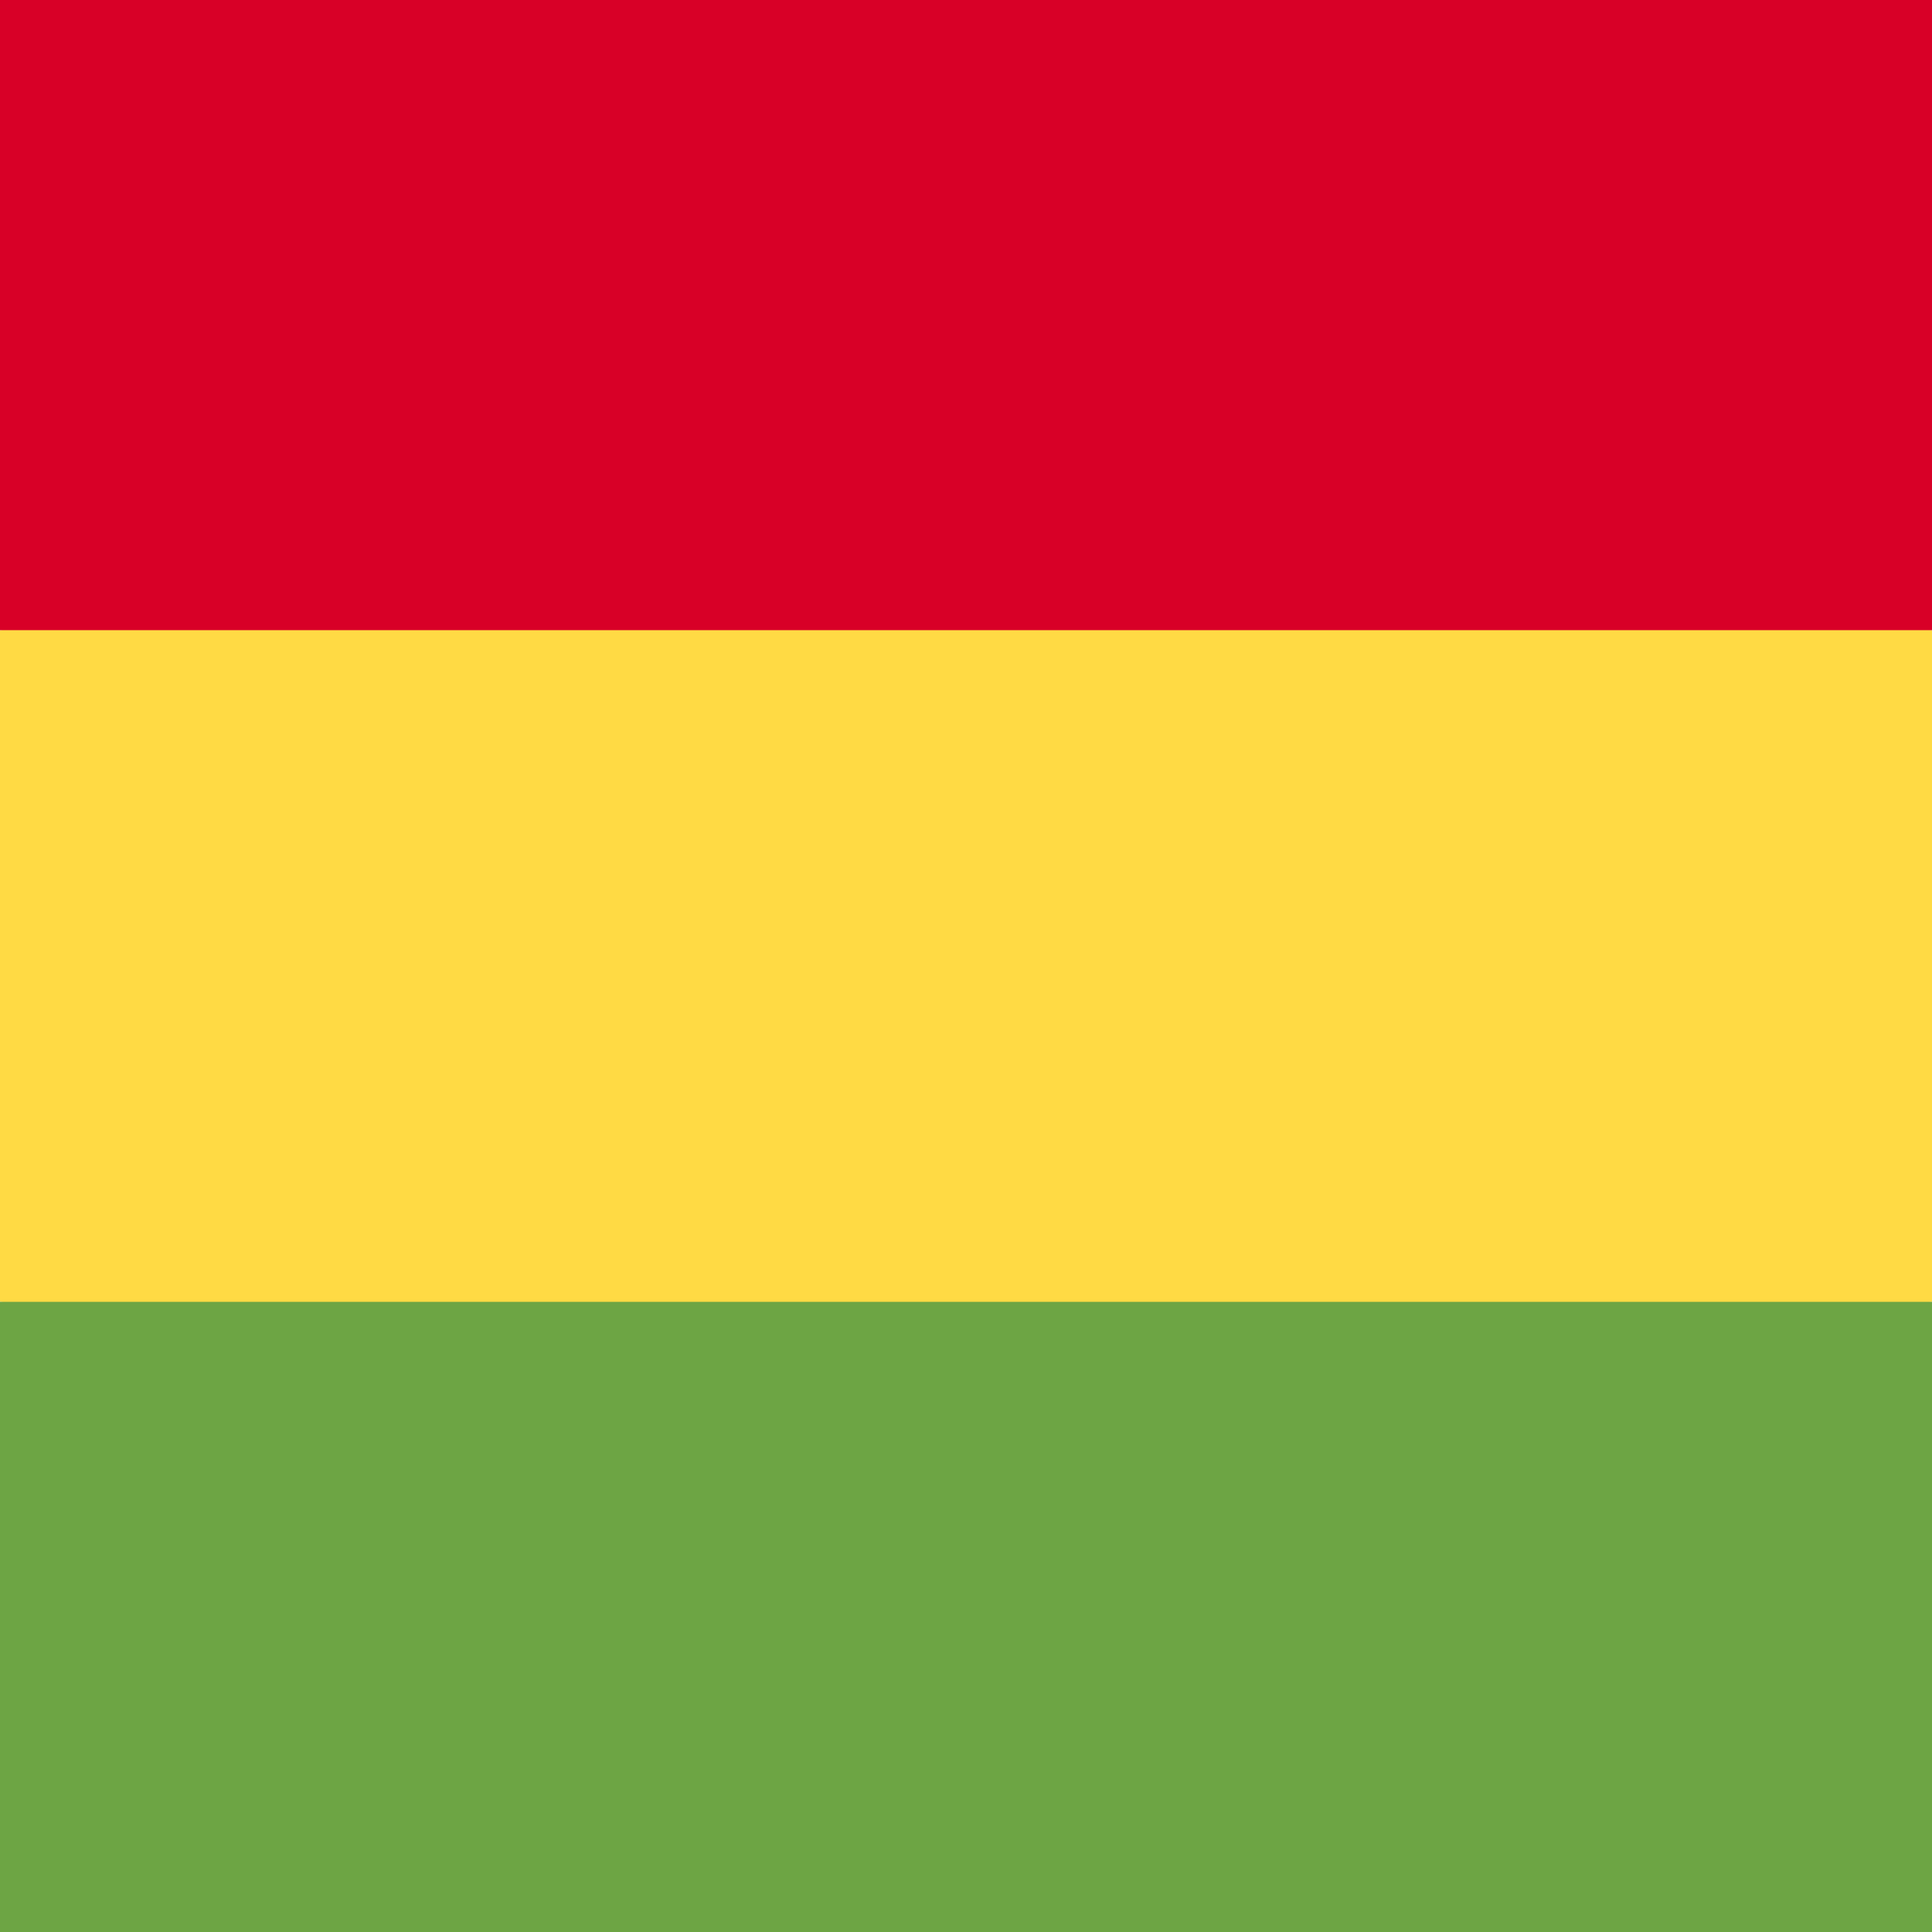
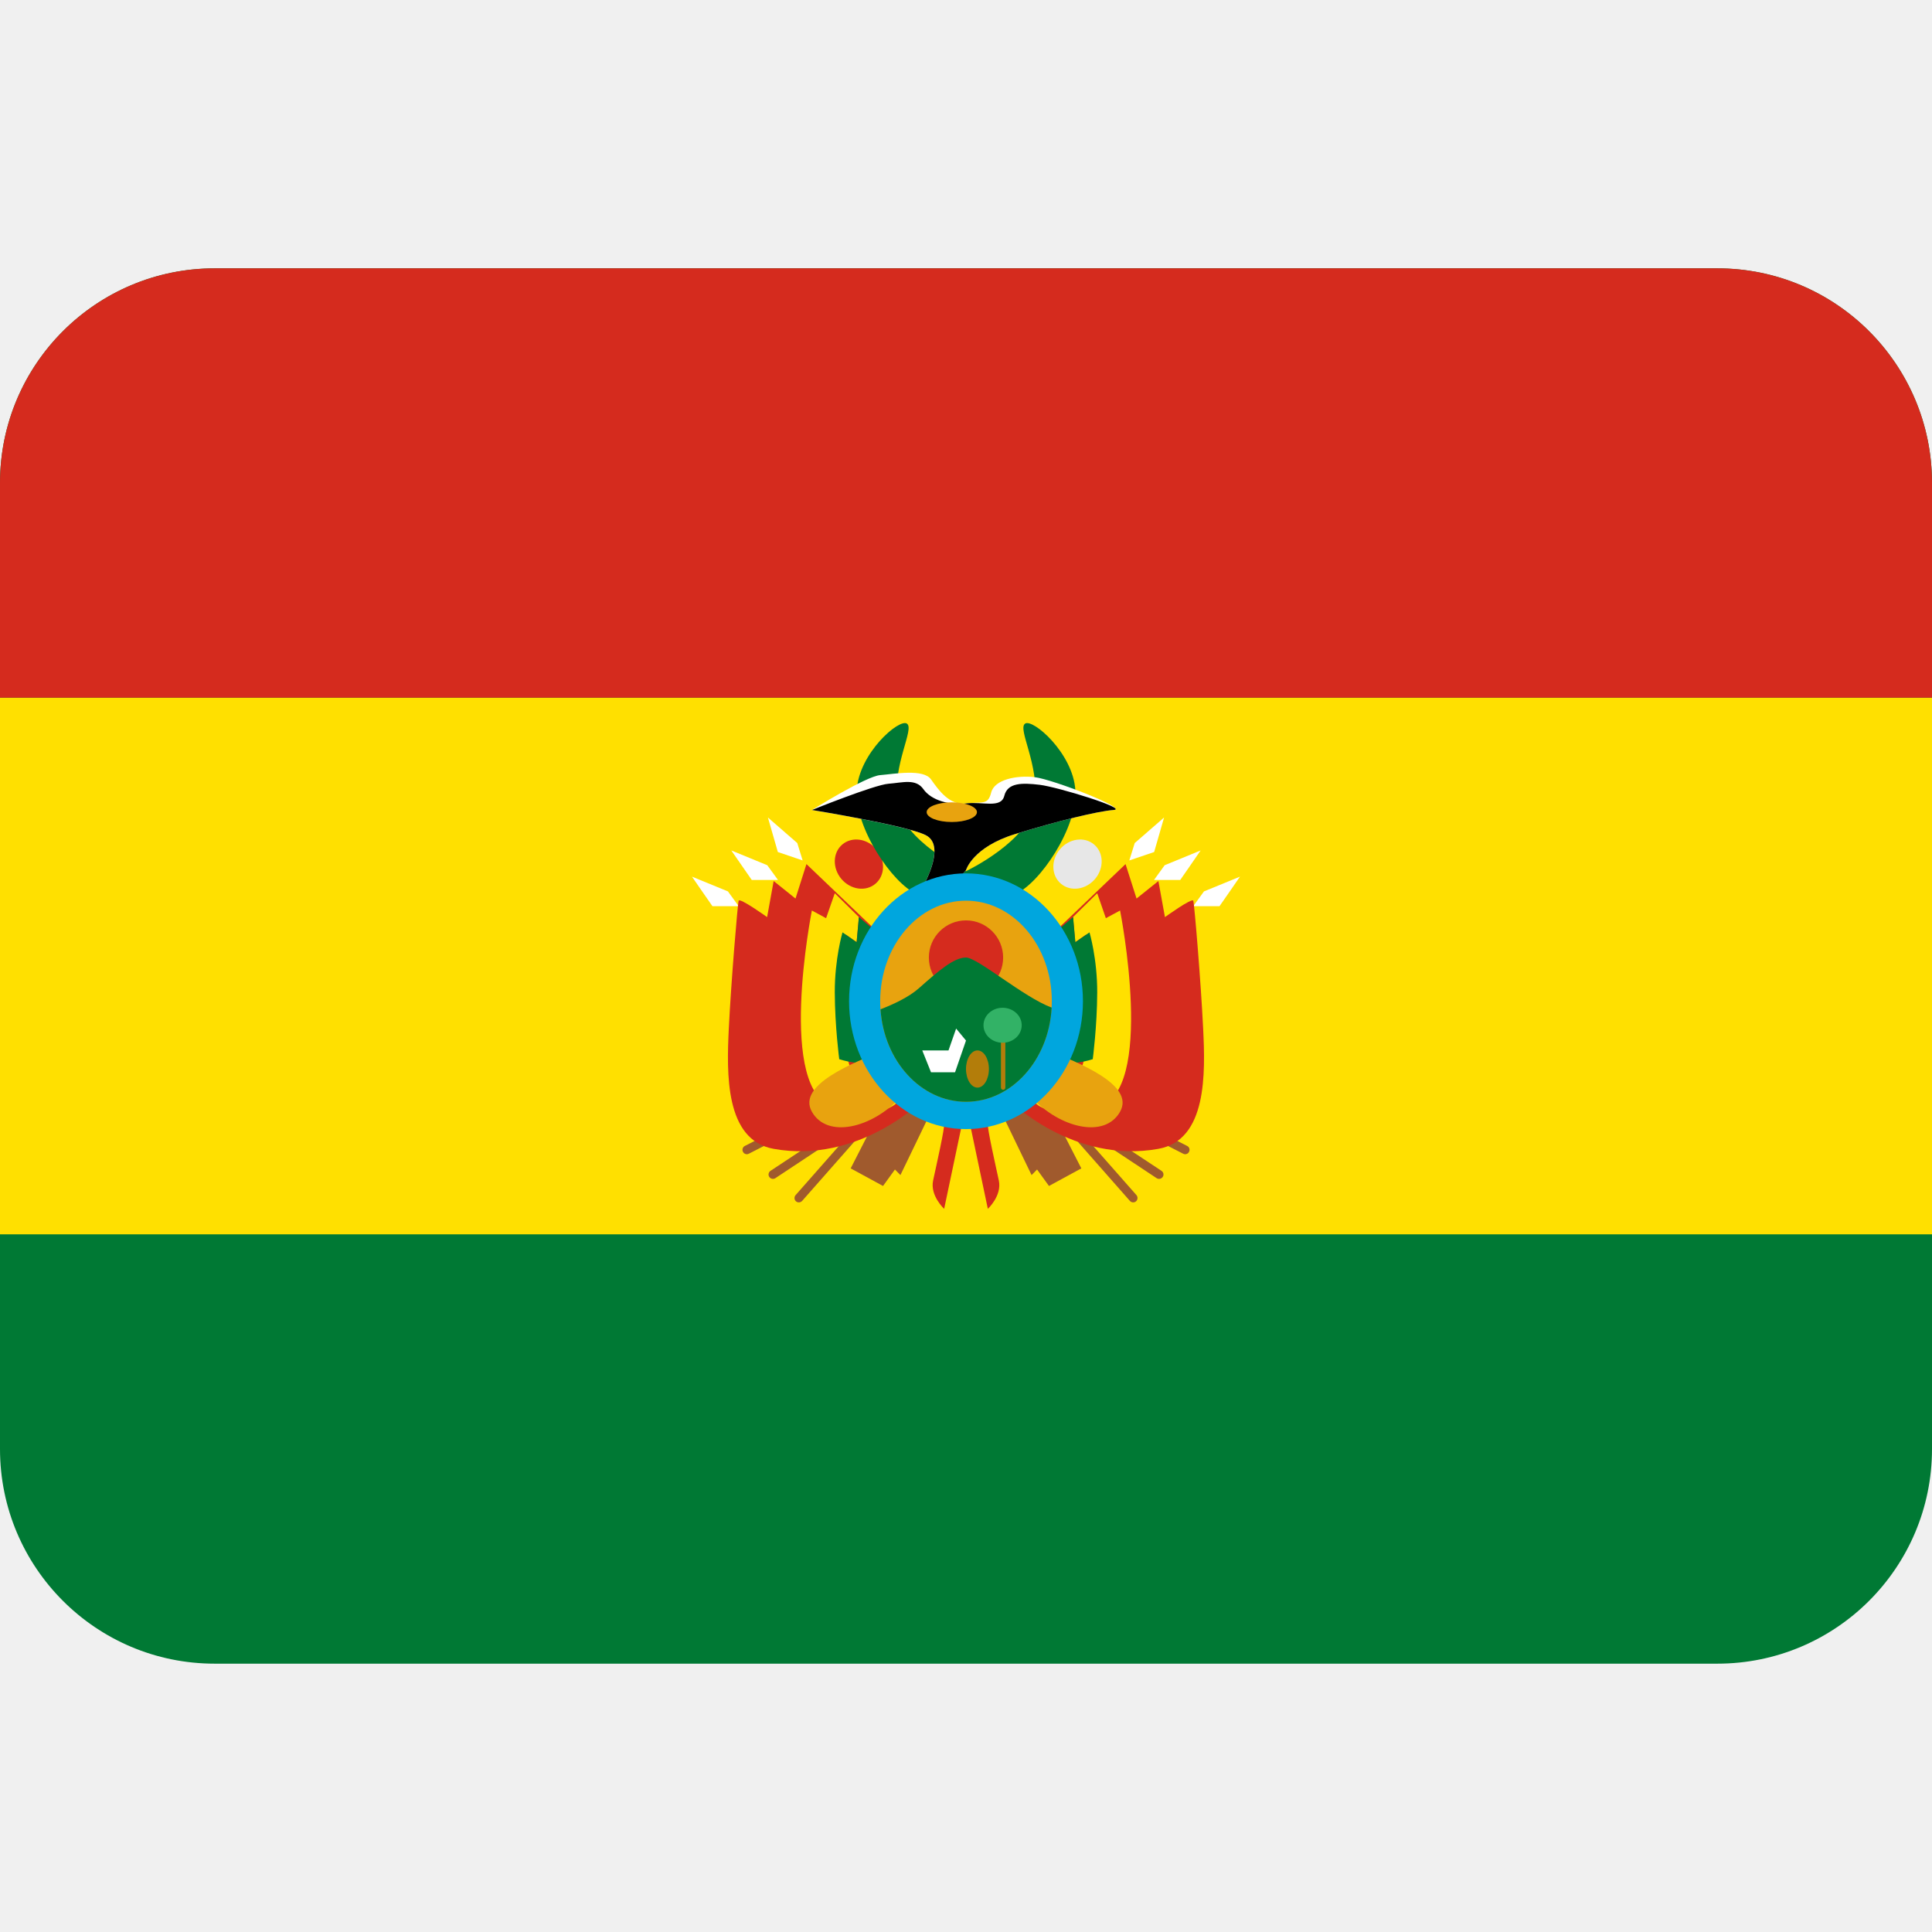
- <svg xmlns="http://www.w3.org/2000/svg" width="512" height="512" style="border-radius:50%" viewBox="0 0 512 512">
-   <path fill="#ffda44" d="m0 167 252.9-29.3L512 167v178l-255.7 25.7L0 345z" />
-   <path fill="#d80027" d="M0 0h512v167H0z" />
-   <path fill="#6da544" d="M0 345h512v167H0z" />
+ <svg xmlns="http://www.w3.org/2000/svg" viewBox="0 0 36 36">
+   <path fill="#007934" d="M36 27c0 2.209-1.791 4-4 4H4c-2.209 0-4-1.791-4-4V9c0-2.209 1.791-4 4-4h28c2.209 0 4 1.791 4 4v18z" />
+   <path fill="#FFE000" d="M0 13h36v10H0z" />
+   <path fill="#D52B1E" d="M32 5H4C1.791 5 0 6.791 0 9v4h36V9c0-2.209-1.791-4-4-4z" />
+   <path fill="#FFF" d="M12.894 16.335c.041.062.381.55.381.55h.489l-.2-.275-.67-.275zm.733-.488c.041.061.381.55.381.55h.489l-.2-.275-.67-.275zm.682-.614c.019.071.185.643.185.643l.462.157-.1-.324-.547-.476z" />
+   <path fill="#A05A2D" d="M13.953 21.498c-.04.021-.089.005-.109-.036-.021-.04-.004-.09.035-.109l2.467-1.26c.04-.021.089-.005.109.034.021.041.004.09-.035.11l-2.467 1.261zm.494.456c-.038.024-.088.013-.113-.024-.024-.036-.015-.088.023-.113l2.31-1.527c.038-.025.088-.016.113.022.025.038.015.087-.023.112l-2.31 1.53z" />
+   <path fill="#A05A2D" d="M14.947 22.377c-.03.033-.082.037-.115.008-.034-.03-.037-.082-.007-.116l1.831-2.078c.03-.034.081-.036.115-.007.034.029.037.08.007.114l-1.831 2.079z" />
+   <path fill="#A05A2D" d="M17.348 20.715l-.57 1.181-.102-.104-.222.307-.603-.328.749-1.464z" />
+   <path fill="#D52B1E" d="M17.593 22.525L18 20.592l-.042-1.691-2.931-2.8-.204.642-.407-.326-.122.672s-.51-.366-.53-.305c-.02.061-.143 1.548-.184 2.383-.04.834-.074 2.076.835 2.24 1.588.285 2.769-.896 2.769-.896s.387.367.407.428-.143.773-.204 1.059c-.059.283.206.527.206.527z" />
+   <path fill="#FFE000" d="M15.555 16.644l-.162.465-.265-.143s-.675 3.401.426 3.666c1.101.265 1.224-.184 1.224-.184l-.53-.712-.397.183s-.193-.526-.193-1.24c0-.637.102-1.265.102-1.265l.202.142.042-.468-.449-.444z" />
+   <path fill="#007934" d="M16.676 17.659l-.672-.571-.042.468-.263-.183s-.146.489-.144 1.12c.002.631.083 1.243.083 1.243s.468.162.712 0c.245-.163.326-2.077.326-2.077z" />
+   <path fill="#E8A30F" d="M16.454 19.573c-.529.227-1.611.635-1.326 1.142.286.508 1.12.305 1.65-.267.53-.57-.324-.875-.324-.875z" />
+   <path fill="#FFF" d="M23.105 16.335c-.04.062-.381.55-.381.55h-.489l.199-.275.671-.275zm-.733-.488c-.04.061-.38.55-.38.55h-.489l.199-.275.67-.275zm-.681-.614l-.185.643-.463.157.101-.324.547-.476z" />
+   <path fill="#A05A2D" d="M22.047 21.498c.04.021.09.005.109-.036.021-.04.005-.09-.035-.109l-2.466-1.26c-.041-.021-.089-.005-.11.034-.021.041-.005.09.036.11l2.466 1.261zm-.494.456c.038.024.089.013.113-.024.025-.036.015-.088-.023-.113l-2.309-1.527c-.037-.025-.088-.016-.112.022-.025.038-.015.087.022.112l2.309 1.53z" />
+   <path fill="#A05A2D" d="M21.054 22.377c.029.033.081.037.114.008.034-.03.037-.082.008-.116l-1.831-2.078c-.028-.034-.08-.036-.114-.007-.034.029-.037.08-.008.114l1.831 2.079z" />
+   <path fill="#A05A2D" d="M18.652 20.715l.57 1.181.102-.104.222.307.603-.328-.749-1.464z" />
+   <path fill="#D52B1E" d="M18.407 22.525L18 20.592l.042-1.691 2.931-2.8.205.642.407-.326.122.672s.508-.366.528-.305c.021.061.144 1.548.184 2.383.041.834.075 2.076-.834 2.24-1.589.285-2.77-.896-2.77-.896s-.387.367-.407.428.143.773.204 1.059c.06.283-.205.527-.205.527z" />
+   <path fill="#FFE000" d="M20.445 16.644l.161.465.265-.143s.676 3.401-.426 3.666c-1.101.265-1.224-.184-1.224-.184l.529-.712.398.183s.192-.526.192-1.24c0-.637-.102-1.265-.102-1.265l-.202.142-.042-.468.451-.444z" />
+   <path fill="#007934" d="M19.324 17.659l.672-.571.042.468.263-.183s.146.489.144 1.12c-.002.631-.083 1.243-.083 1.243s-.469.162-.713 0c-.245-.163-.325-2.077-.325-2.077z" />
+   <path fill="#E8A30F" d="M19.546 19.573c.529.227 1.61.635 1.325 1.142-.285.508-1.12.305-1.649-.267-.53-.57.324-.875.324-.875z" />
+   <path fill="#D52B1E" d="M16.331 15.825c.171.202.163.489-.018.642-.18.153-.464.113-.635-.089-.17-.202-.163-.489.017-.642.18-.153.465-.113.636.089z" />
+   <path fill="#E7E7E7" d="M19.75 15.825c-.17.202-.162.489.019.642.181.153.464.113.636-.089.171-.202.163-.489-.018-.642-.181-.153-.465-.113-.637.089z" />
+   <path fill="#007934" d="M19.1 13.484c-.143.102.265.753.184 1.466-.083.713-1.284 1.283-1.284 1.283s-1.202-.57-1.283-1.283c-.082-.712.326-1.364.183-1.466-.143-.102-.896.55-.936 1.242-.041.692.66 1.735 1.12 1.935.46.2.917.305.917.305s.456-.106.917-.305c.461-.2 1.162-1.243 1.12-1.935-.042-.692-.796-1.344-.938-1.242z" />
+   <path fill="#FFF" d="M18 16.213s.122-.428.917-.672c.794-.245 1.547-.428 1.833-.448.286-.021-1.13-.57-1.466-.611-.336-.04-.753.041-.815.286-.061.244-.163.163-.468.204-.306.04-.509-.245-.652-.448-.142-.204-.683-.102-.947-.081-.265.02-1.273.651-1.273.651s1.752.285 2.118.468c.366.184.02.835-.081 1.019-.103.182.605-.057.834-.368z" />
+   <path d="M18 16.213s.122-.428.917-.672c.794-.245 1.547-.428 1.833-.448.286-.021-1.038-.428-1.375-.469-.336-.04-.6-.04-.661.204-.061.244-.407.102-.713.143-.306.04-.652-.061-.794-.265-.143-.204-.387-.122-.652-.102-.264.02-1.425.489-1.425.489s1.752.285 2.118.468c.366.184.02.835-.081 1.019-.104.183.604-.056.833-.367z" />
+   <path fill="#00A6DE" d="M15.821 18.656c0-1.316.976-2.382 2.179-2.382 1.204 0 2.179 1.067 2.179 2.382 0 1.316-.975 2.383-2.179 2.383-1.203 0-2.179-1.066-2.179-2.383z" />
+   <path fill="#E8A30F" d="M16.401 18.656c0-1.034.716-1.873 1.599-1.873s1.599.839 1.599 1.873c0 1.036-.716 1.874-1.599 1.874s-1.599-.838-1.599-1.874z" />
+   <path fill="#D52B1E" d="M17.308 17.842c0-.382.31-.692.692-.692s.692.311.692.692c0 .383-.31.693-.692.693s-.692-.31-.692-.693z" />
+   <path fill="#007934" d="M18 20.53c.849 0 1.544-.775 1.596-1.755-.521-.193-1.382-.933-1.596-.933-.224 0-.509.245-.875.57-.188.168-.48.303-.718.395.065.964.753 1.723 1.593 1.723z" />
+   <path fill="#E8A30F" d="M18.204 15.133c0 .102-.21.184-.468.184-.259 0-.469-.082-.469-.184 0-.101.21-.183.469-.183.258 0 .468.083.468.183z" />
+   <path fill="#FFF" d="M17.185 19.573h.489l.142-.407.184.223-.204.591h-.448z" />
+   <path fill="#B37D0A" d="M18.427 19.919c0 .191-.095.347-.213.347S18 20.111 18 19.919c0-.191.096-.346.214-.346s.213.155.213.346zm.306.347c0 .024-.019.041-.041.041-.022 0-.041-.017-.041-.041v-1.059c0-.022.018-.041.041-.041.022 0 .041.019.041.041v1.059z" />
+   <path fill="#32B266" d="M19.038 19.104c0 .18-.159.326-.356.326-.197 0-.356-.146-.356-.326 0-.18.16-.326.356-.326.197.001.356.146.356.326z" />
</svg>
